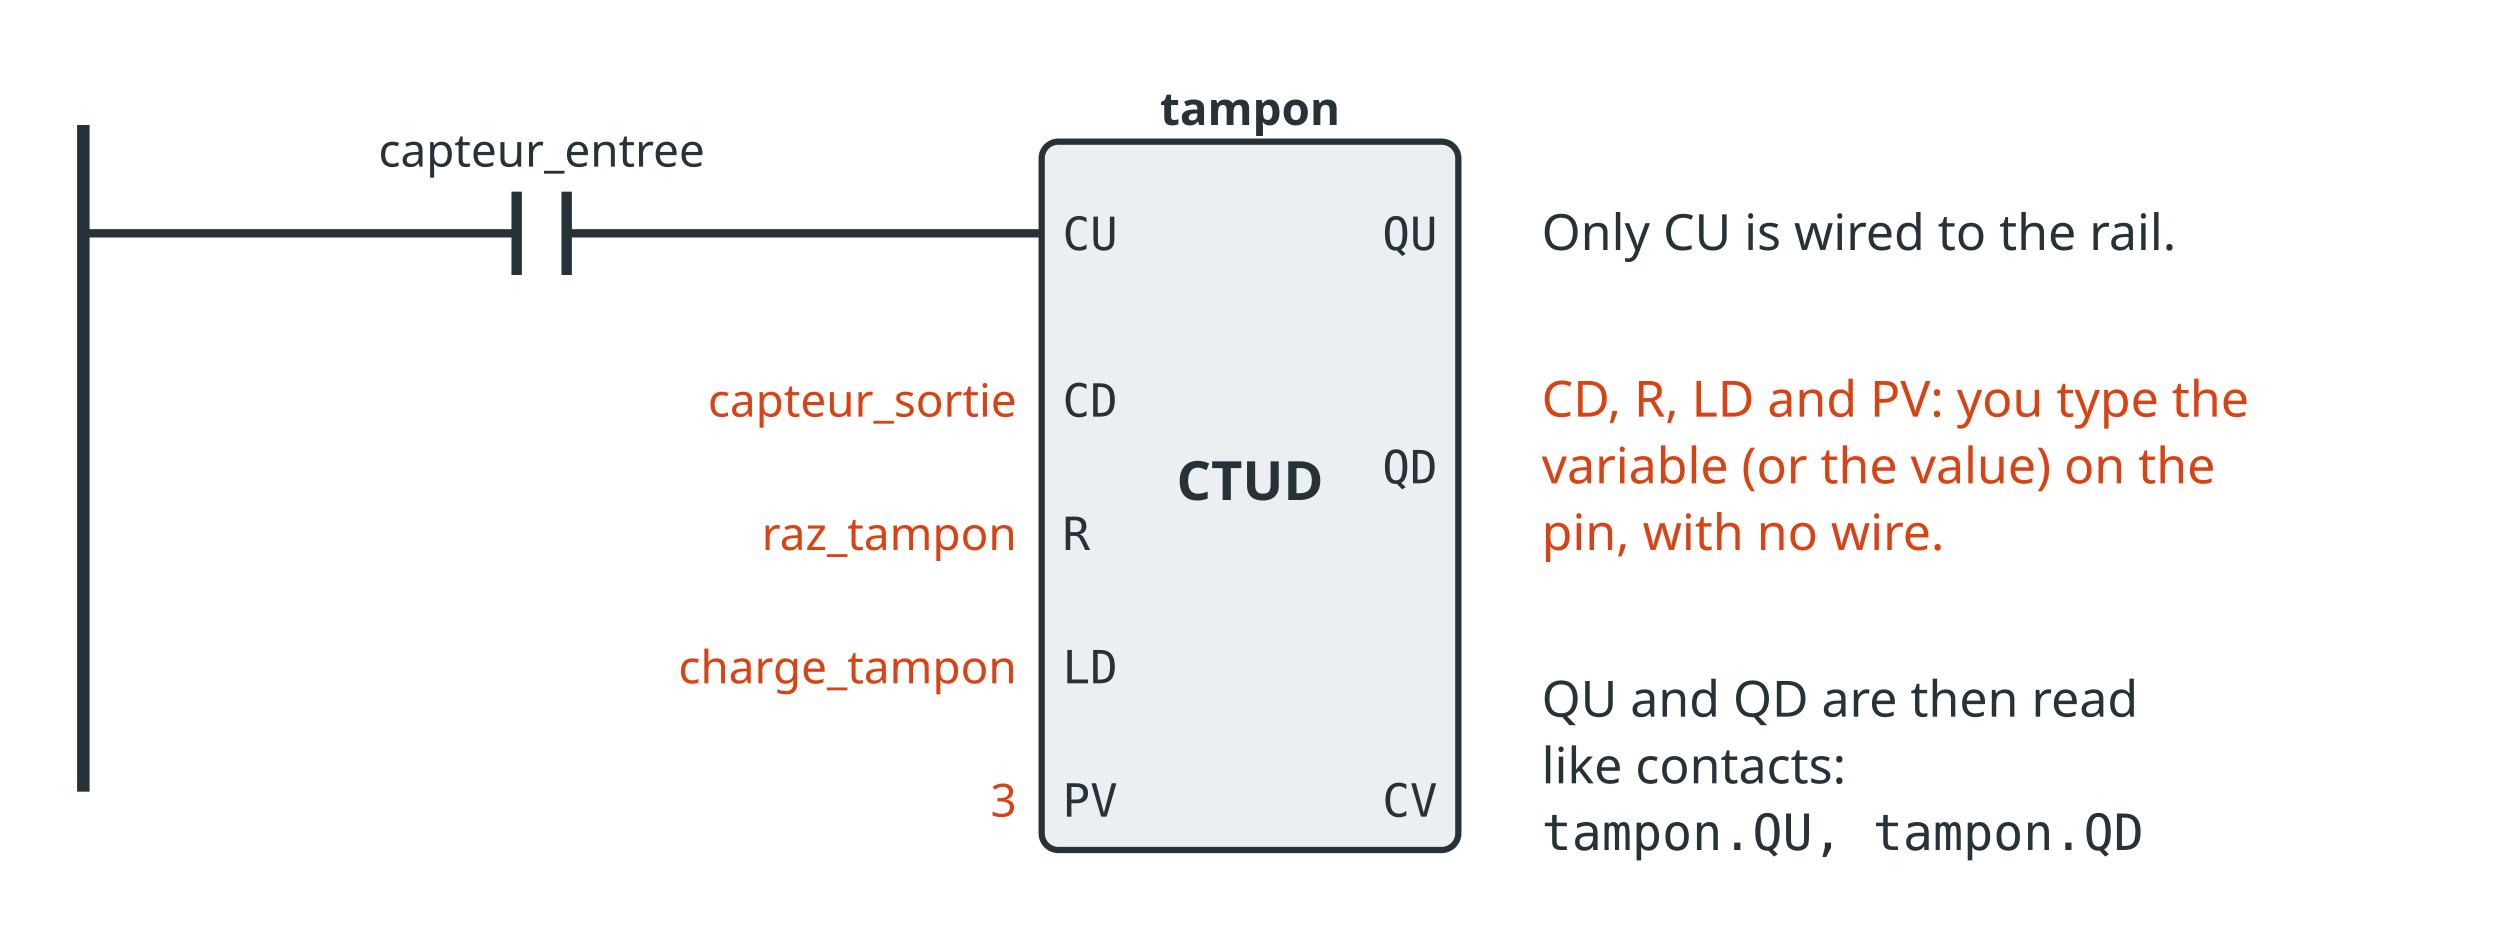
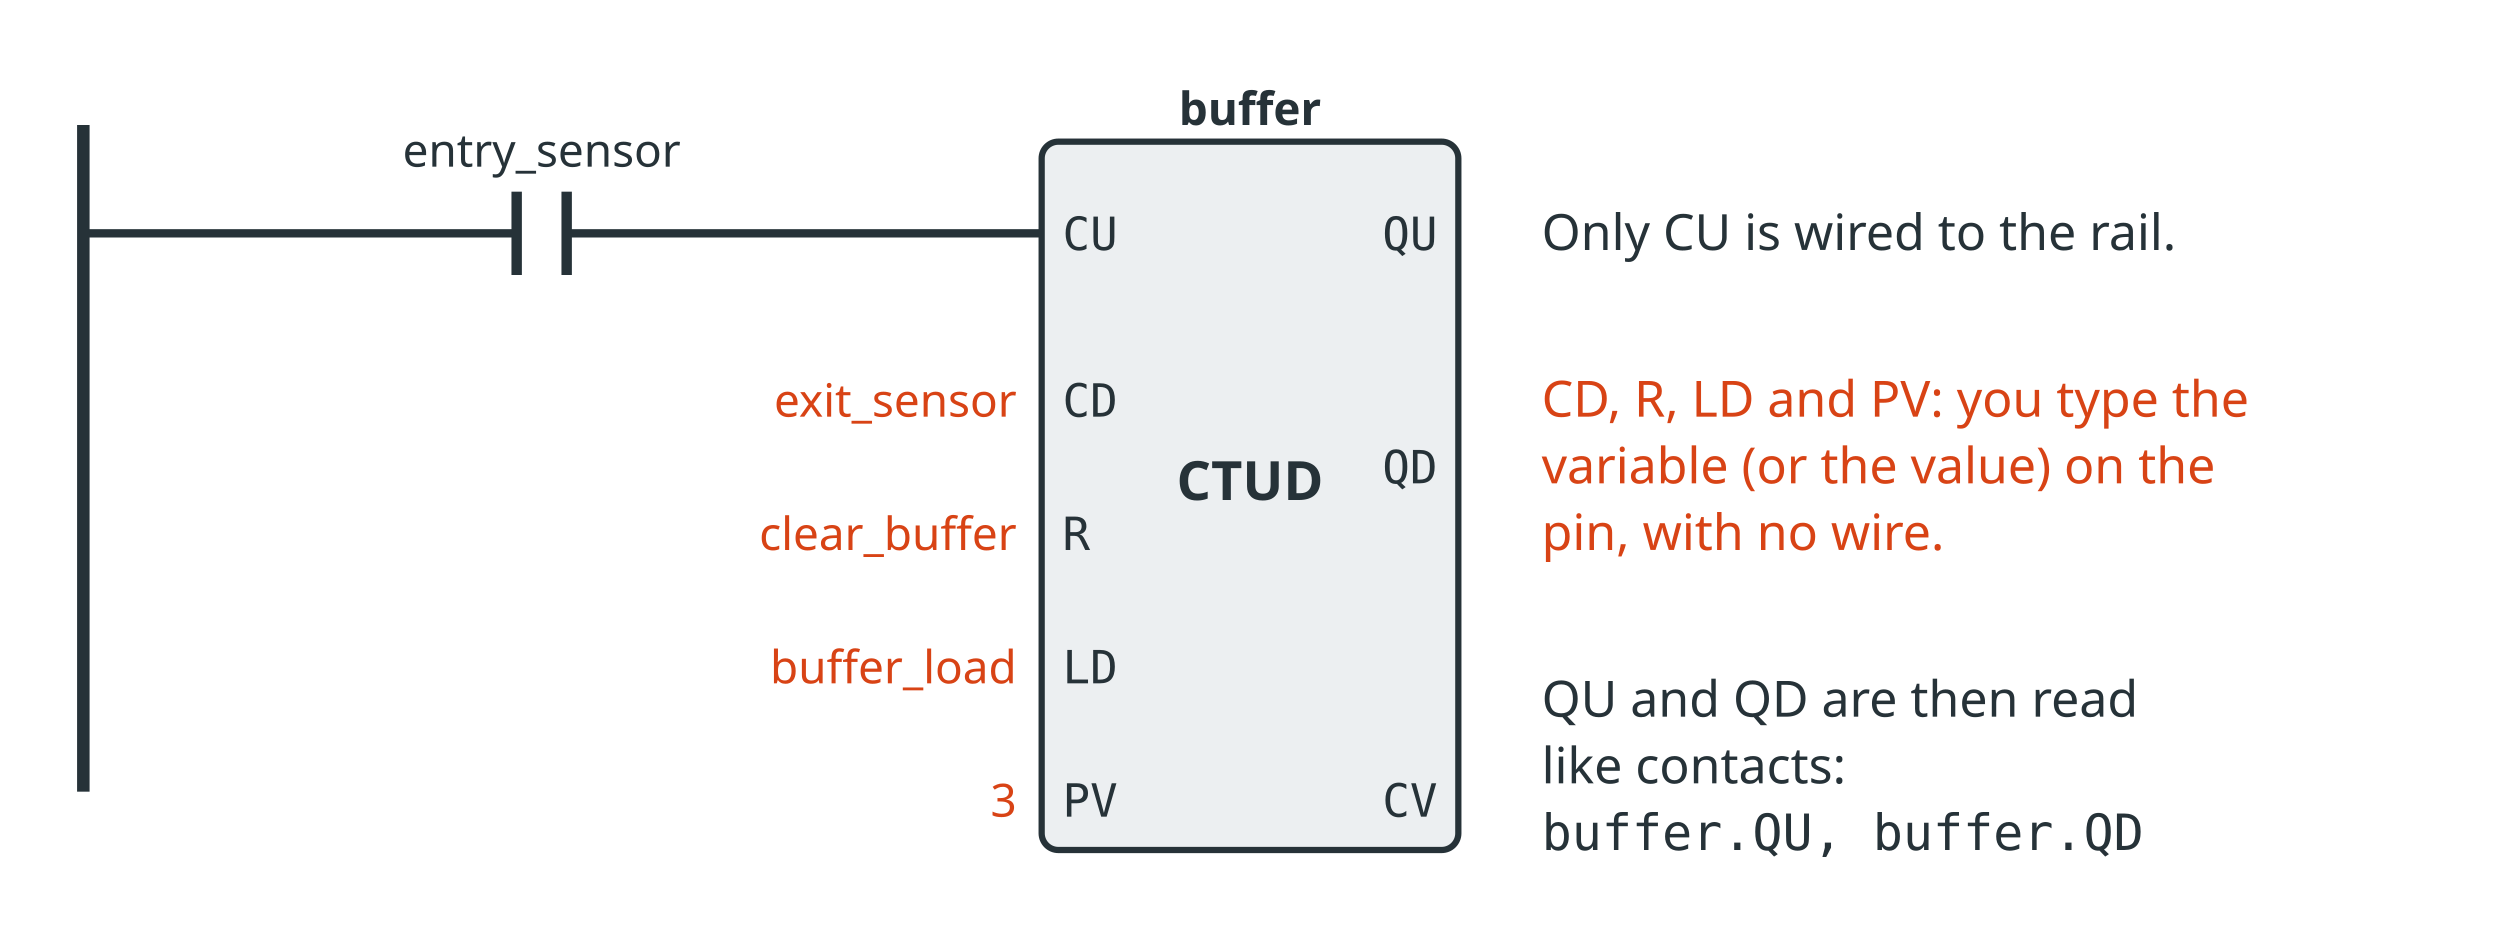
<svg xmlns="http://www.w3.org/2000/svg" viewBox="0 0 600 224" font-family="sans-serif">
  <line x1="20" y1="30" x2="20" y2="190" stroke="#263238" stroke-width="3" />
  <line x1="20" y1="56" x2="124" y2="56" stroke="#263238" stroke-width="2" />
  <line x1="124" y1="46" x2="124" y2="66" stroke="#263238" stroke-width="2.5" />
  <line x1="136" y1="46" x2="136" y2="66" stroke="#263238" stroke-width="2.5" />
-   <text x="130" y="40" font-size="11" text-anchor="middle" fill="#263238">capteur_entree</text>
+   <text x="130" y="40" font-size="11" text-anchor="middle" fill="#263238">entry_sensor</text>
  <line x1="136" y1="56" x2="250" y2="56" stroke="#263238" stroke-width="2" />
  <rect x="250" y="34" width="100" height="170" rx="4" fill="#eceff1" stroke="#263238" stroke-width="1.5" />
-   <text x="300" y="30" font-size="11" font-weight="bold" text-anchor="middle" fill="#263238">tampon</text>
+   <text x="300" y="30" font-size="11" font-weight="bold" text-anchor="middle" fill="#263238">buffer</text>
  <text x="300" y="120" font-size="13" font-weight="bold" text-anchor="middle" fill="#263238">CTUD</text>
  <text x="255" y="60" font-size="11" font-family="monospace" text-anchor="start" fill="#263238">CU</text>
  <text x="255" y="100" font-size="11" font-family="monospace" text-anchor="start" fill="#263238">CD</text>
-   <text x="244" y="100" font-size="11" text-anchor="end" fill="#d84315">capteur_sortie</text>
+   <text x="244" y="100" font-size="11" text-anchor="end" fill="#d84315">exit_sensor</text>
  <text x="255" y="132" font-size="11" font-family="monospace" text-anchor="start" fill="#263238">R</text>
-   <text x="244" y="132" font-size="11" text-anchor="end" fill="#d84315">raz_tampon</text>
+   <text x="244" y="132" font-size="11" text-anchor="end" fill="#d84315">clear_buffer</text>
  <text x="255" y="164" font-size="11" font-family="monospace" text-anchor="start" fill="#263238">LD</text>
-   <text x="244" y="164" font-size="11" text-anchor="end" fill="#d84315">charge_tampon</text>
+   <text x="244" y="164" font-size="11" text-anchor="end" fill="#d84315">buffer_load</text>
  <text x="255" y="196" font-size="11" font-family="monospace" text-anchor="start" fill="#263238">PV</text>
  <text x="244" y="196" font-size="11" text-anchor="end" fill="#d84315">3</text>
  <text x="345" y="60" font-size="11" font-family="monospace" text-anchor="end" fill="#263238">QU</text>
  <text x="345" y="116" font-size="11" font-family="monospace" text-anchor="end" fill="#263238">QD</text>
  <text x="345" y="196" font-size="11" font-family="monospace" text-anchor="end" fill="#263238">CV</text>
  <text x="370" y="60" font-size="12" text-anchor="start" fill="#263238">Only CU is wired to the rail.</text>
  <text x="370" y="100" font-size="12" text-anchor="start" fill="#d84315">CD, R, LD and PV: you type the</text>
  <text x="370" y="116" font-size="12" text-anchor="start" fill="#d84315">variable (or the value) on the</text>
  <text x="370" y="132" font-size="12" text-anchor="start" fill="#d84315">pin, with no wire.</text>
  <text x="370" y="172" font-size="12" text-anchor="start" fill="#263238">QU and QD are then read</text>
  <text x="370" y="188" font-size="12" text-anchor="start" fill="#263238">like contacts:</text>
-   <text x="370" y="204" font-size="12" font-family="monospace" text-anchor="start" fill="#263238">tampon.QU, tampon.QD</text>
+   <text x="370" y="204" font-size="12" font-family="monospace" text-anchor="start" fill="#263238">buffer.QU, buffer.QD</text>
</svg>
